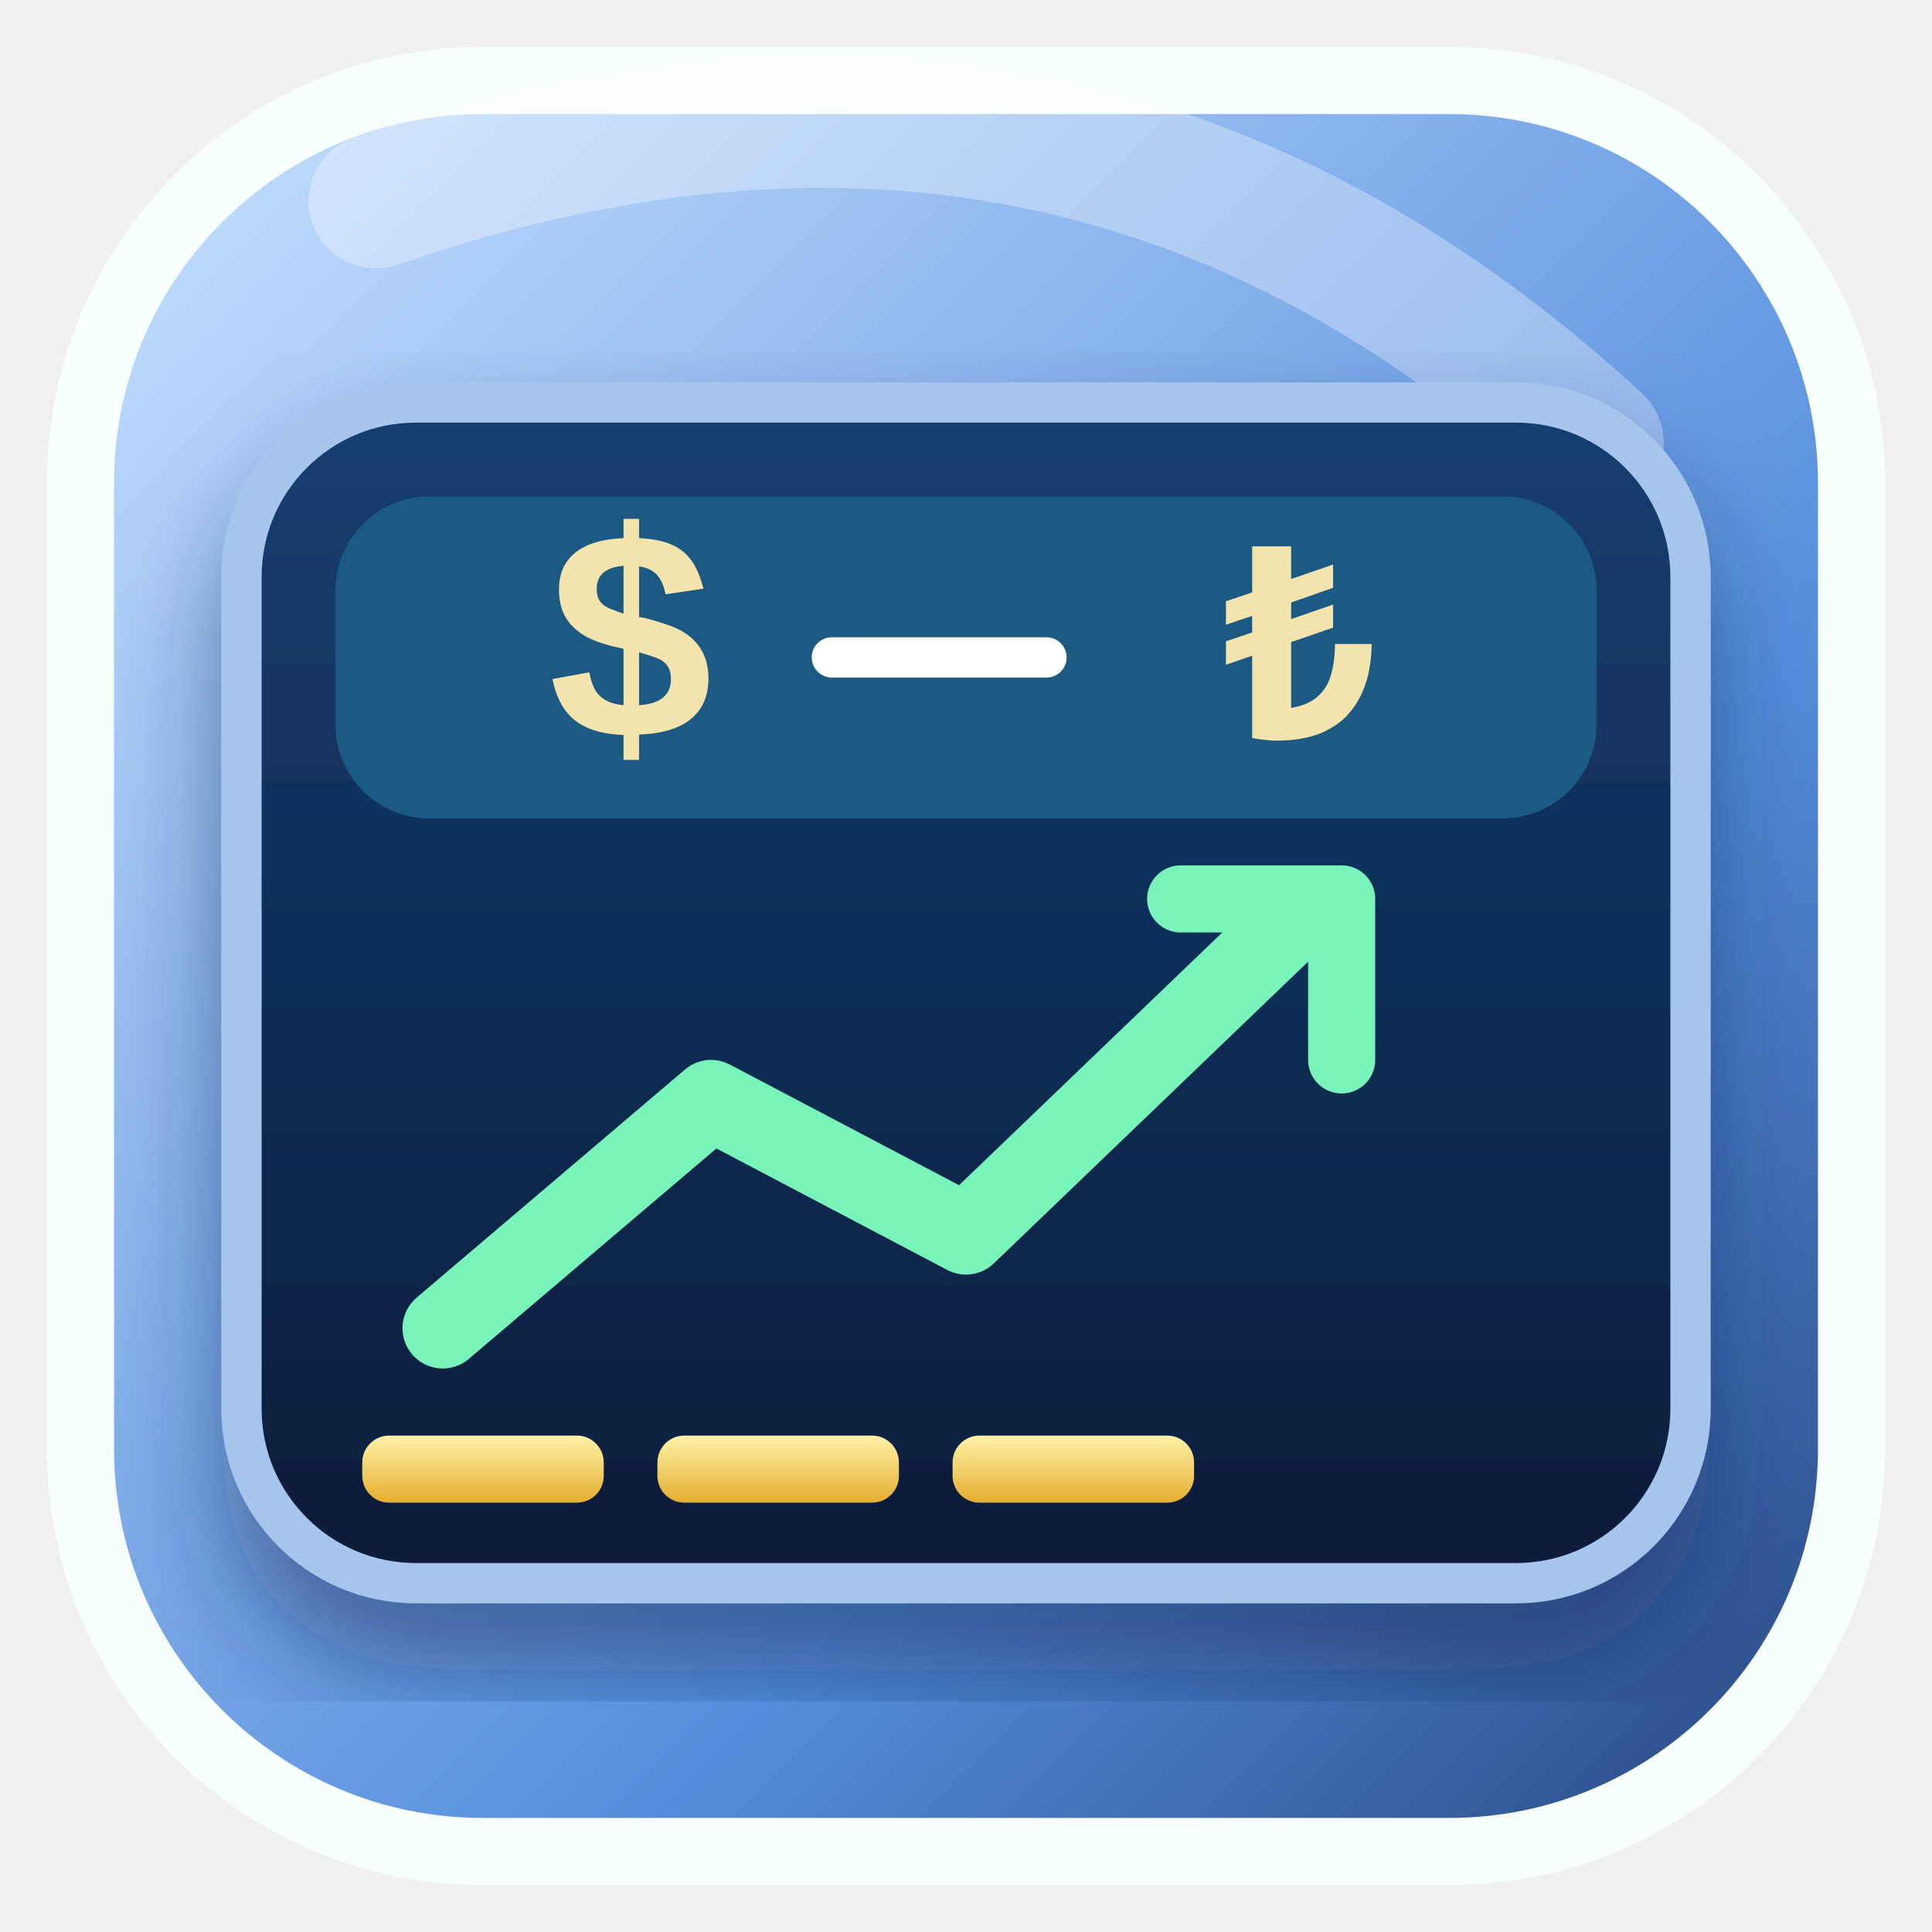
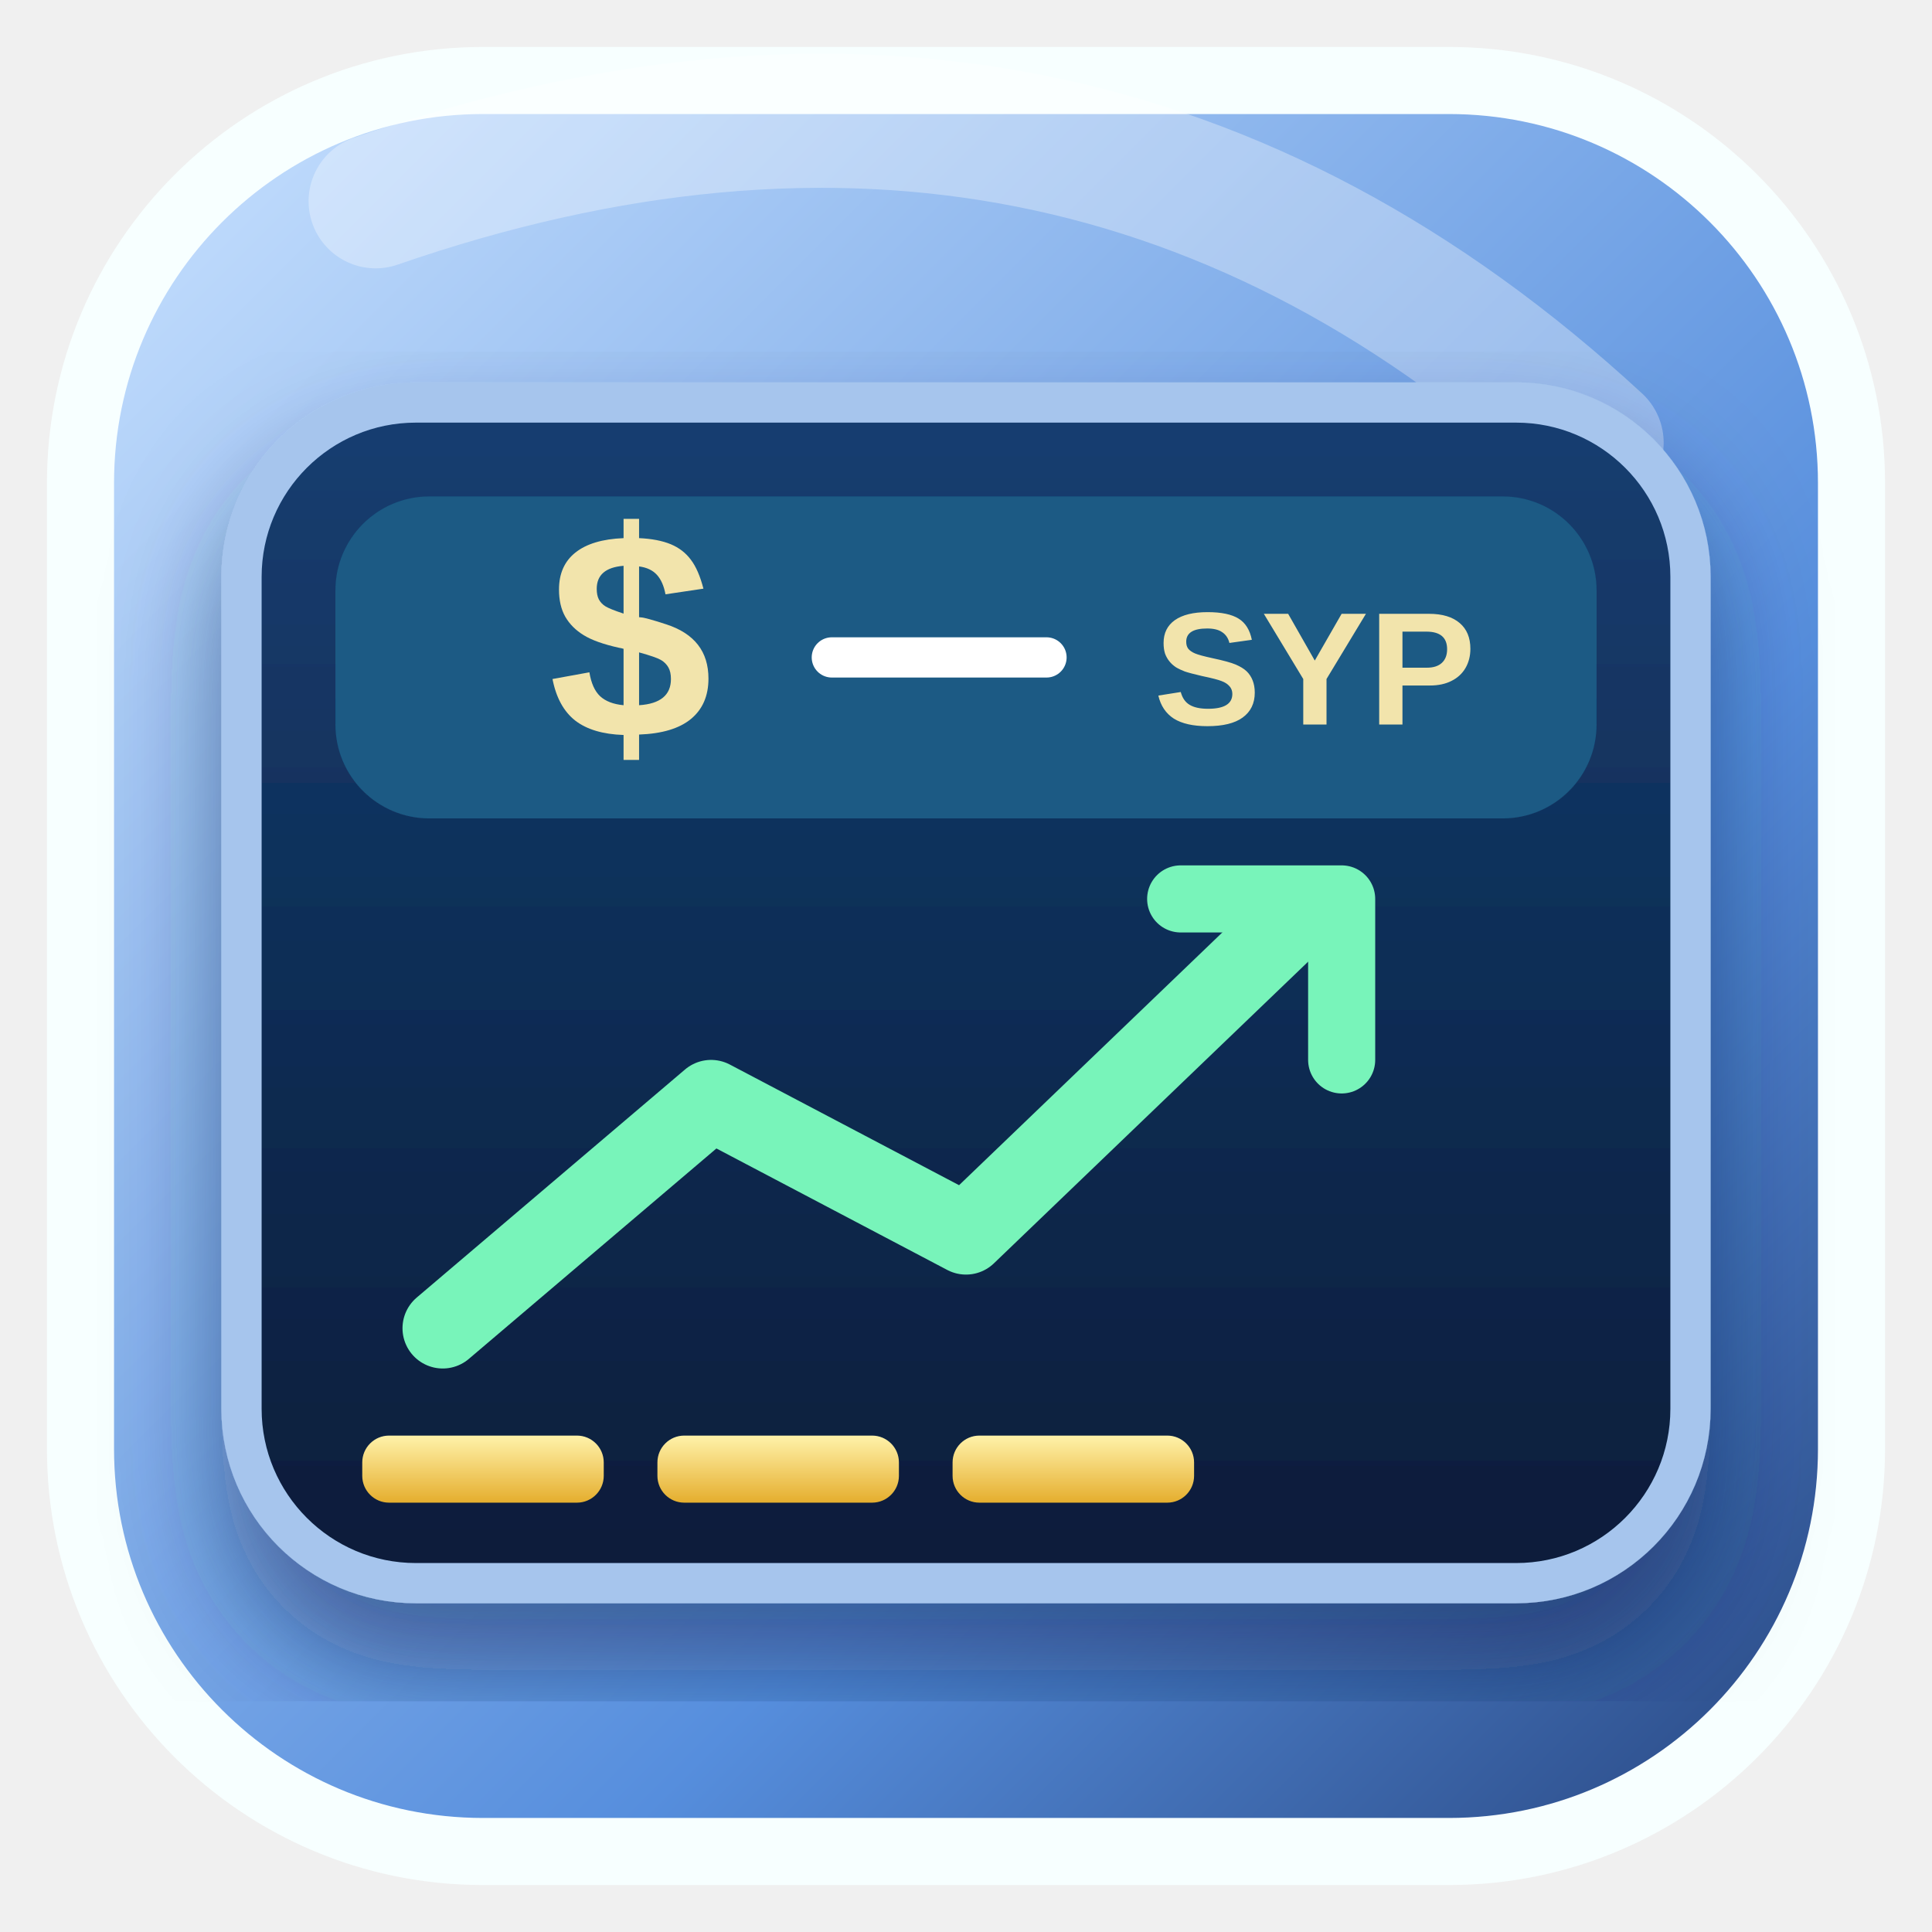
<svg xmlns="http://www.w3.org/2000/svg" width="144" height="144" viewBox="0 0 144 144" role="img" aria-label="سعر الصرف">
  <defs>
    <linearGradient id="bg" x2="1" y2="1">
      <stop stop-color="#c9e2ff" />
      <stop offset=".65" stop-color="#568edd" />
      <stop offset="1" stop-color="#27457f" />
    </linearGradient>
    <linearGradient id="board" x2="0" y2="1">
      <stop stop-color="#163e71" />
      <stop offset="1" stop-color="#081c39" />
    </linearGradient>
    <linearGradient id="gold" x2="0" y2="1">
      <stop stop-color="#fff2aa" />
      <stop offset="1" stop-color="#e5ae2e" />
    </linearGradient>
    <filter id="s">
      <feDropShadow dx="0" dy="5" stdDeviation="4" flood-color="#0b285b" flood-opacity=".5" />
    </filter>
  </defs>
  <rect x="6" y="6" width="132" height="132" rx="30" fill="url(#bg)" stroke="#f7ffff" stroke-width="5" />
  <path d="M28 15q52 -18 91 18" fill="none" stroke="#fff" stroke-width="10" opacity=".32" stroke-linecap="round" />
  <g filter="url(#s)">
    <rect x="18" y="30" width="108" height="88" rx="13" fill="url(#board)" stroke="#a6c5ed" stroke-width="3" />
    <rect x="25" y="37" width="94" height="24" rx="7" fill="#1a5a84" />
    <text x="47" y="55" text-anchor="middle" fill="#f2e4ac" font-family="Arial" font-size="22" font-weight="bold">$</text>
    <path d="M62 49h16" stroke="#fff" stroke-width="3" stroke-linecap="round" />
-     <text x="97" y="55" text-anchor="middle" fill="#f2e4ac" font-family="Arial" font-size="20" font-weight="bold">₺</text>
+     <text x="98" y="54" text-anchor="middle" fill="#f2e4ac" font-family="Arial" font-size="12" font-weight="bold">SYP</text>
    <path d="M33 99l20-17 19 10 25-24" stroke="#78f4ba" stroke-width="6" fill="none" stroke-linejoin="round" stroke-linecap="round" />
    <path d="M88 67h12v12" fill="none" stroke="#78f4ba" stroke-width="5" stroke-linecap="round" stroke-linejoin="round" />
    <rect x="27" y="107" width="18" height="5" rx="2" fill="url(#gold)" />
    <rect x="49" y="107" width="18" height="5" rx="2" fill="url(#gold)" />
    <rect x="71" y="107" width="18" height="5" rx="2" fill="url(#gold)" />
  </g>
</svg>
